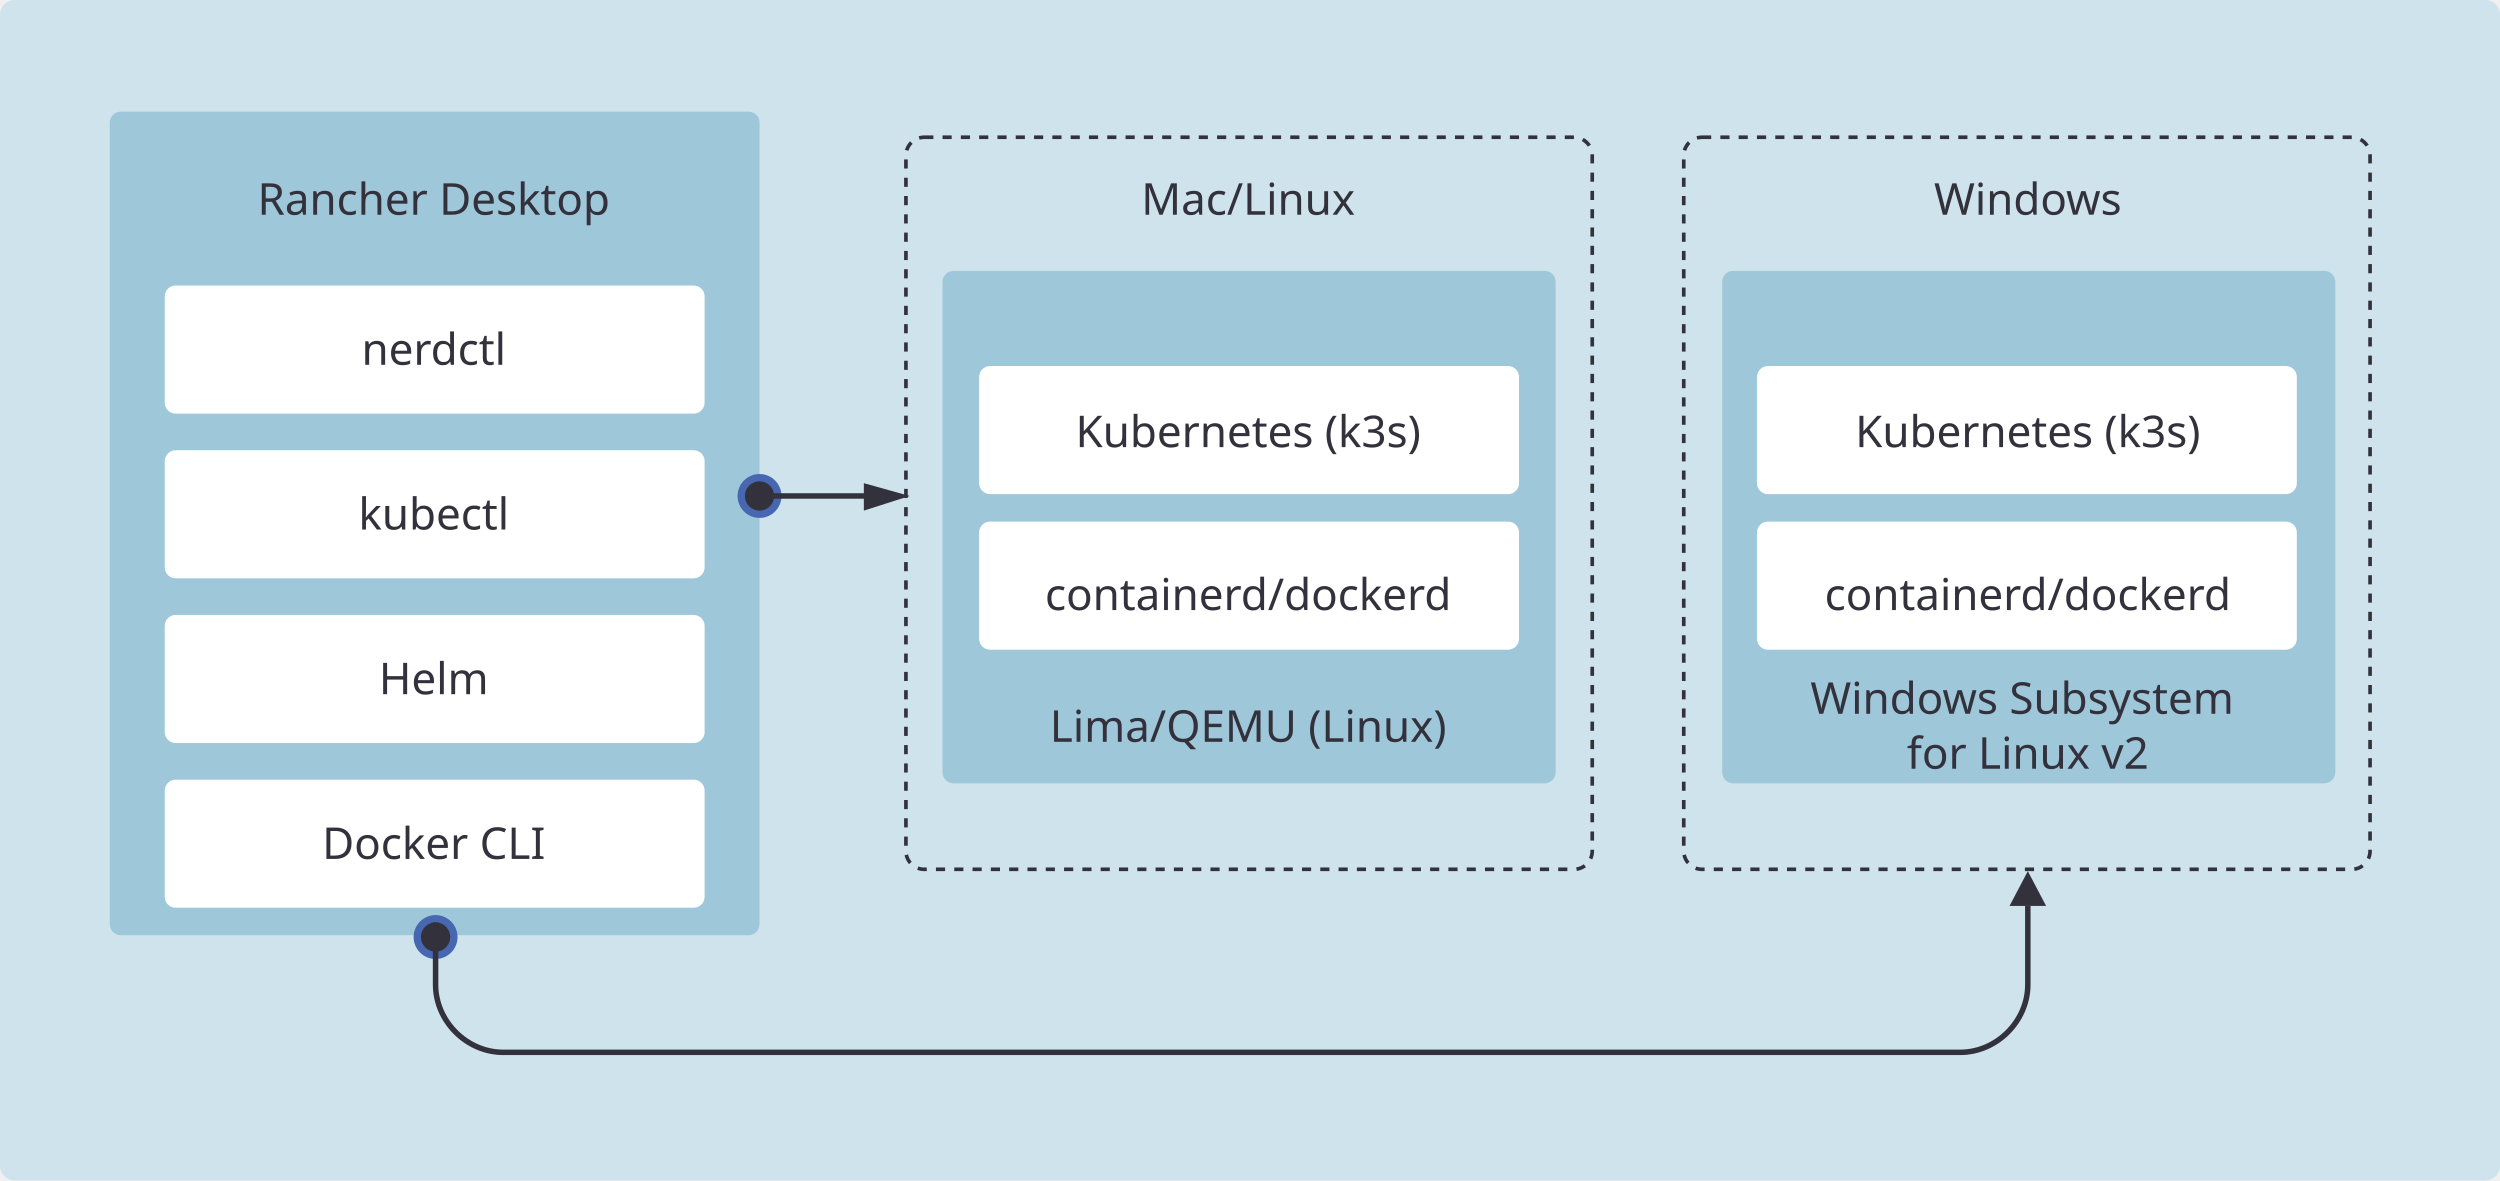
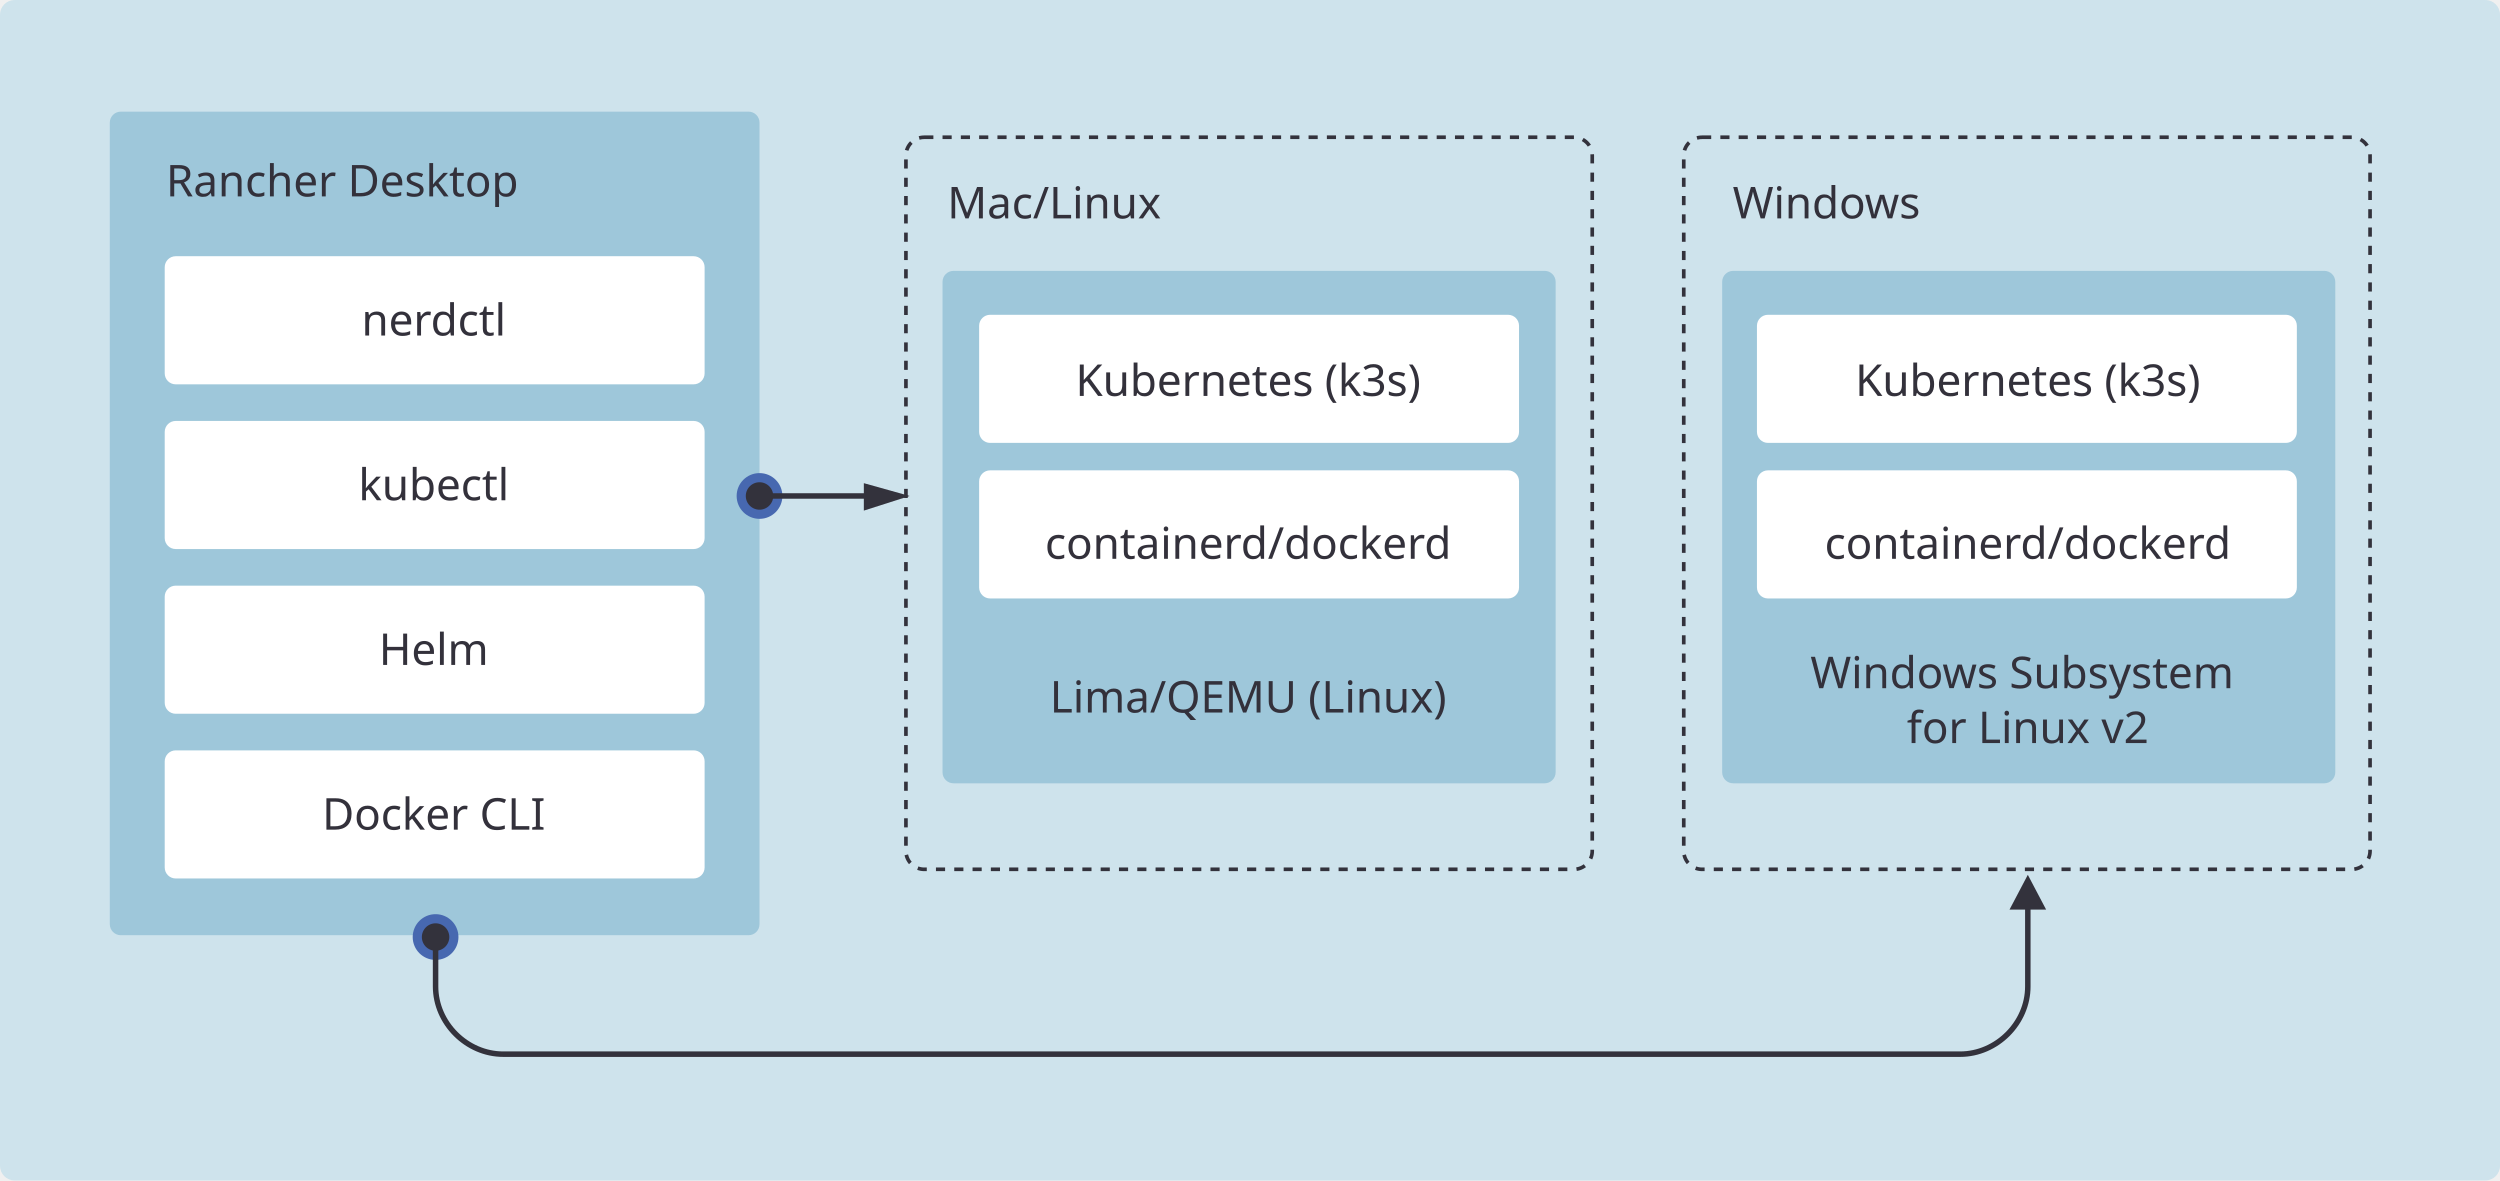
- <svg xmlns="http://www.w3.org/2000/svg" viewBox="0 0 1366 645">
-   <style>
-     .panel{fill:#9ec7da}
-     .box{fill:#fff}
-     text{fill:#33313b;font-family:sans-serif;font-size:24px;text-anchor:middle;dominant-baseline:middle}
-     .arrow{fill:none;stroke:#33323c;stroke-width:3}
-     .circle-inner{fill:#33323c}
-     .circle-outer{fill:none;stroke:#4768b0;stroke-width:4}
-     .arrow-head{fill:#33323c}
-     .dashed-border{fill:none;stroke:#33323c;stroke-width:2;stroke-dasharray:5,5}
+ <svg xmlns="http://www.w3.org/2000/svg" id="svg1" version="1.1" viewBox="0 0 1366 645">
+   <style id="style1">
+     .panel{fill:#9ec7da}.box{fill:#fff}text{fill:#33313b;font-family:sans-serif;font-size:24px;text-anchor:middle;dominant-baseline:middle}.arrow{fill:none;stroke:#33323c;stroke-width:3}.circle-inner{fill:#33323c}.circle-outer{fill:none;stroke:#4768b0;stroke-width:4}.arrow-head{fill:#33323c}.dashed-border{fill:none;stroke:#33323c;stroke-width:2;stroke-dasharray:5,5}
  </style>
  <rect id="rect1" width="1366" height="645" rx="8" style="fill:#cee3ec" />
  <rect id="rect2" width="375" height="400" x="495" y="75" class="dashed-border" rx="10" />
  <rect id="rect3" width="375" height="400" x="920" y="75" class="dashed-border" rx="10" />
  <rect id="rect4" width="355" height="450" x="60" y="61" class="panel" rx="6" />
  <rect id="rect5" width="335" height="280" x="515" y="148" class="panel" rx="6" />
  <rect id="rect6" width="335" height="280" x="941" y="148" class="panel" rx="6" />
-   <text id="text6" x="237" y="109">Rancher Desktop</text>
-   <text id="text7" x="682" y="109">Mac/Linux</text>
-   <text id="text8" x="1108" y="109">Windows</text>
-   <g id="g9" transform="translate(0 -50)">
+   <text id="text6" x="187" y="99">Rancher Desktop</text>
+   <text id="text7" x="576" y="111">Mac/Linux</text>
+   <text id="text8" x="998" y="111">Windows</text>
+   <g id="g9" transform="translate(0 -66)">
    <rect id="rect8" width="295" height="70" x="90" y="206" class="box" rx="6" />
    <text id="text9" x="237" y="241">nerdctl</text>
  </g>
-   <g id="g10" transform="translate(0 -50)">
+   <g id="g10" transform="translate(0 -66)">
    <rect id="rect9" width="295" height="70" x="90" y="296" class="box" rx="6" />
    <text id="text10" x="237" y="331">kubectl</text>
  </g>
-   <g id="g11" transform="translate(0 -50)">
+   <g id="g11" transform="translate(0 -66)">
    <rect id="rect10" width="295" height="70" x="90" y="386" class="box" rx="6" />
    <text id="text11" x="237" y="421">Helm</text>
  </g>
-   <g id="g12" transform="translate(0 -50)">
+   <g id="g12" transform="translate(0 -66)">
    <rect id="rect11" width="295" height="70" x="90" y="476" class="box" rx="6" />
    <text id="text12" x="237" y="511">Docker CLI</text>
  </g>
-   <g id="g13">
+   <g id="g13" transform="translate(0 -28)">
    <rect id="rect12" width="295" height="70" x="535" y="200" class="box" rx="6" />
    <text id="text13" x="682" y="236">Kubernetes (k3s)</text>
  </g>
-   <g id="g14" transform="translate(0 -15)">
+   <g id="g14" transform="translate(0 -43)">
    <rect id="rect13" width="295" height="70" x="535" y="300" class="box" rx="6" />
    <text id="text14" x="682" y="340">containerd/dockerd</text>
  </g>
-   <text id="text15" x="682" y="397">Lima/QEMU (Linux)</text>
-   <g id="g16">
+   <text id="text15" x="682" y="381">Lima/QEMU (Linux)</text>
+   <g id="g16" transform="translate(0 -28)">
    <rect id="rect15" width="295" height="70" x="960" y="200" class="box" rx="6" />
    <text id="text16" x="1108" y="236">Kubernetes (k3s)</text>
  </g>
-   <g id="g17" transform="translate(0 -15)">
+   <g id="g17" transform="translate(0 -43)">
    <rect id="rect16" width="295" height="70" x="960" y="300" class="box" rx="6" />
    <text id="text17" x="1108" y="340">containerd/dockerd</text>
  </g>
-   <text id="text18" x="1108" y="381.7">
-     <tspan id="tspan22" x="1108" y="381.7">Windows Subsystem</tspan>
-     <tspan id="tspan23" x="1108" y="411.7">for Linux v2</tspan>
+   <text id="text18" x="1108" y="367.7">
+     <tspan id="tspan22" x="1108" y="367.7">Windows Subsystem</tspan>
+     <tspan id="tspan23" x="1108" y="397.7">for Linux v2</tspan>
  </text>
  <circle id="circle18" cx="415" cy="271" r="10" class="circle-inner" />
-   <circle id="circle19" cx="415" cy="271" r="10" class="circle-outer" />
+   <circle id="circle19" cx="415" cy="271" r="10" class="circle-outer" style="stroke-width:5;stroke-dasharray:none" />
  <path id="path19" d="M415 271h75" class="arrow" />
  <path id="path20" d="m472 279 25-8-25-7Z" class="arrow-head" />
  <circle id="circle20" cx="238" cy="512" r="10" class="circle-inner" />
-   <circle id="circle21" cx="238" cy="512" r="10" class="circle-outer" />
-   <path id="path21" d="M1108 495v43c0 20-17 37-37 37H275c-20 0-37-17-37-37v-34" class="arrow" />
-   <path id="path22" d="m1098 495 10-19 10 19z" class="arrow-head" />
+   <circle id="circle21" cx="238" cy="512" r="10" class="circle-outer" style="stroke-width:5;stroke-dasharray:none" />
+   <path id="path21" d="M1108 496v43c0 20-17 37-37 37H275c-20 0-37-17-37-37v-34" class="arrow" />
+   <path id="path22" d="m1098 497 10-19 10 19z" class="arrow-head" />
</svg>
